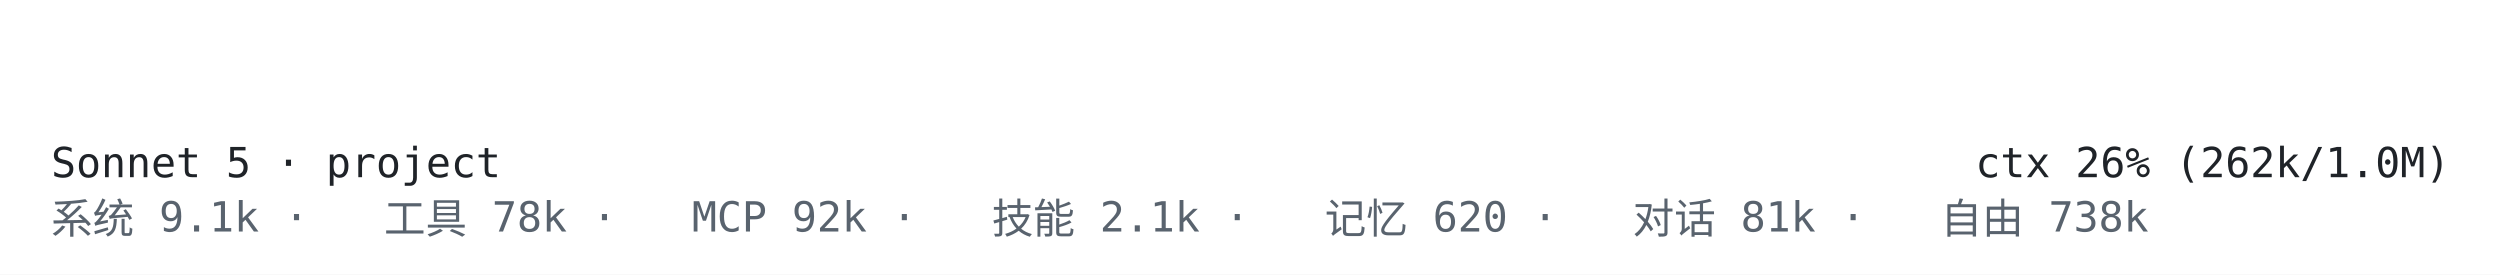
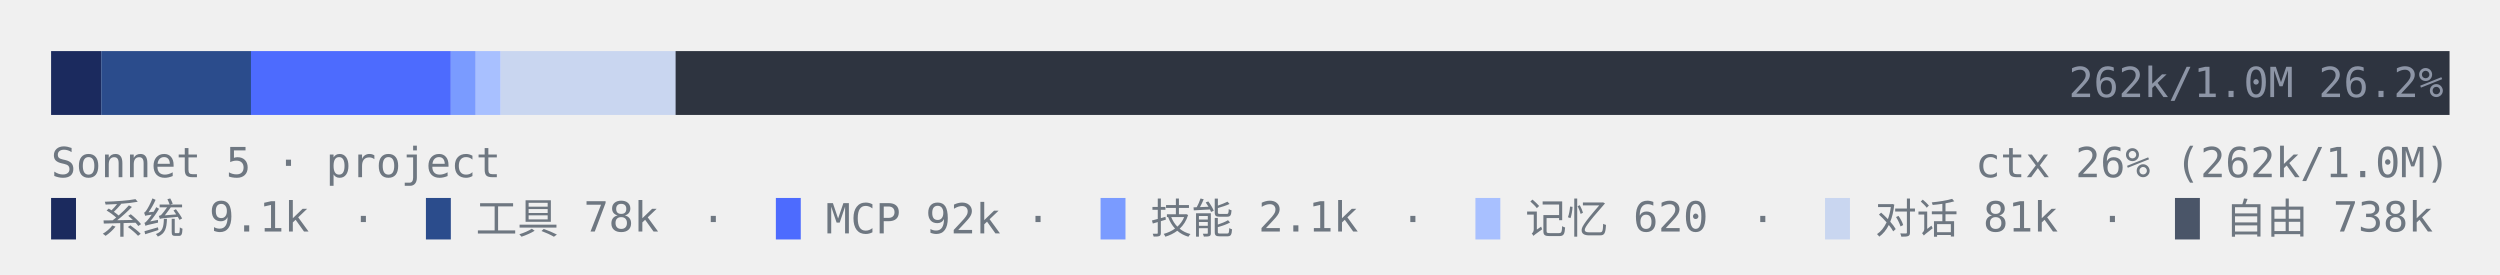
- <svg xmlns="http://www.w3.org/2000/svg" width="783" height="86" viewBox="0 0 783 86" font-family="ui-monospace, SFMono-Regular, 'SF Mono', Menlo, Consolas, monospace" font-size="13">
-   <style>
-     /* GitHub 按主题切换：浅色用近白底，深色用近黑底 */
-     .bg { fill: #ffffff; }
-     .fg { fill: #1f2328; }
-     .fg2 { fill: #59636e; }
-     @media (prefers-color-scheme: dark) {
-       .bg { fill: #2e3440; }
-       .fg { fill: #d8dee9; }
-       .fg2 { fill: #a8b2c4; }
-     }
-   </style>
-   <rect width="100%" height="100%" class="bg" />
-   <text x="16" y="55.5" class="fg" xml:space="preserve">Sonnet 5 · project                                                           ctx 26% (262k/1.0M)</text>
-   <text x="16.0" y="73.1" class="fg2" xml:space="preserve">系统 9.1k ·   工具 78k ·   MCP 92k ·   技能 2.1k ·   记忆 620 ·   对话 81k ·   自由 738k</text>
+ <svg xmlns="http://www.w3.org/2000/svg" width="783" height="86" viewBox="0 0 783 86" font-family="ui-monospace, SFMono-Regular, Menlo, Consolas, monospace" font-size="13">
+   <rect x="16.0" y="16" width="15.7" height="20" fill="#1b2a5e" />
+   <rect x="31.7" y="16" width="47.0" height="20" fill="#2b4c8c" />
+   <rect x="78.6" y="16" width="62.6" height="20" fill="#4d6bfe" />
+   <rect x="141.2" y="16" width="7.8" height="20" fill="#7a9bff" />
+   <rect x="149.0" y="16" width="7.8" height="20" fill="#a8c0ff" />
+   <rect x="156.9" y="16" width="54.8" height="20" fill="#c9d6f0" />
+   <rect x="211.6" y="16" width="555.6" height="20" fill="#2e3440" />
+   <text x="647.9" y="30.4" fill="#8d95a6" xml:space="preserve">262k/1.0M 26.2%</text>
+   <text x="16" y="55.5" fill="#6e7781" xml:space="preserve">Sonnet 5 · project                                                           ctx 26% (262k/1.0M)</text>
+   <rect x="16.0" y="62.0" width="7.8" height="13" fill="#1b2a5e" />
+   <text x="31.7" y="73.1" fill="#6e7781" xml:space="preserve">系统 9.1k</text>
+   <text x="109.9" y="73.1" fill="#6e7781" xml:space="preserve">· </text>
+   <rect x="133.4" y="62.0" width="7.8" height="13" fill="#2b4c8c" />
+   <text x="149.0" y="73.1" fill="#6e7781" xml:space="preserve">工具 78k</text>
+   <text x="219.5" y="73.1" fill="#6e7781" xml:space="preserve">· </text>
+   <rect x="243.0" y="62.0" width="7.8" height="13" fill="#4d6bfe" />
+   <text x="258.6" y="73.1" fill="#6e7781" xml:space="preserve">MCP 92k</text>
+   <text x="321.2" y="73.1" fill="#6e7781" xml:space="preserve">· </text>
+   <rect x="344.7" y="62.0" width="7.8" height="13" fill="#7a9bff" />
+   <text x="360.3" y="73.1" fill="#6e7781" xml:space="preserve">技能 2.1k</text>
+   <text x="438.6" y="73.1" fill="#6e7781" xml:space="preserve">· </text>
+   <rect x="462.1" y="62.0" width="7.8" height="13" fill="#a8c0ff" />
+   <text x="477.7" y="73.1" fill="#6e7781" xml:space="preserve">记忆 620</text>
+   <text x="548.2" y="73.1" fill="#6e7781" xml:space="preserve">· </text>
+   <rect x="571.6" y="62.0" width="7.8" height="13" fill="#c9d6f0" />
+   <text x="587.3" y="73.1" fill="#6e7781" xml:space="preserve">对话 81k</text>
+   <text x="657.7" y="73.1" fill="#6e7781" xml:space="preserve">· </text>
+   <rect x="681.2" y="62.0" width="7.8" height="13" fill="#4a5568" />
+   <text x="696.9" y="73.1" fill="#6e7781" xml:space="preserve">自由 738k</text>
</svg>
